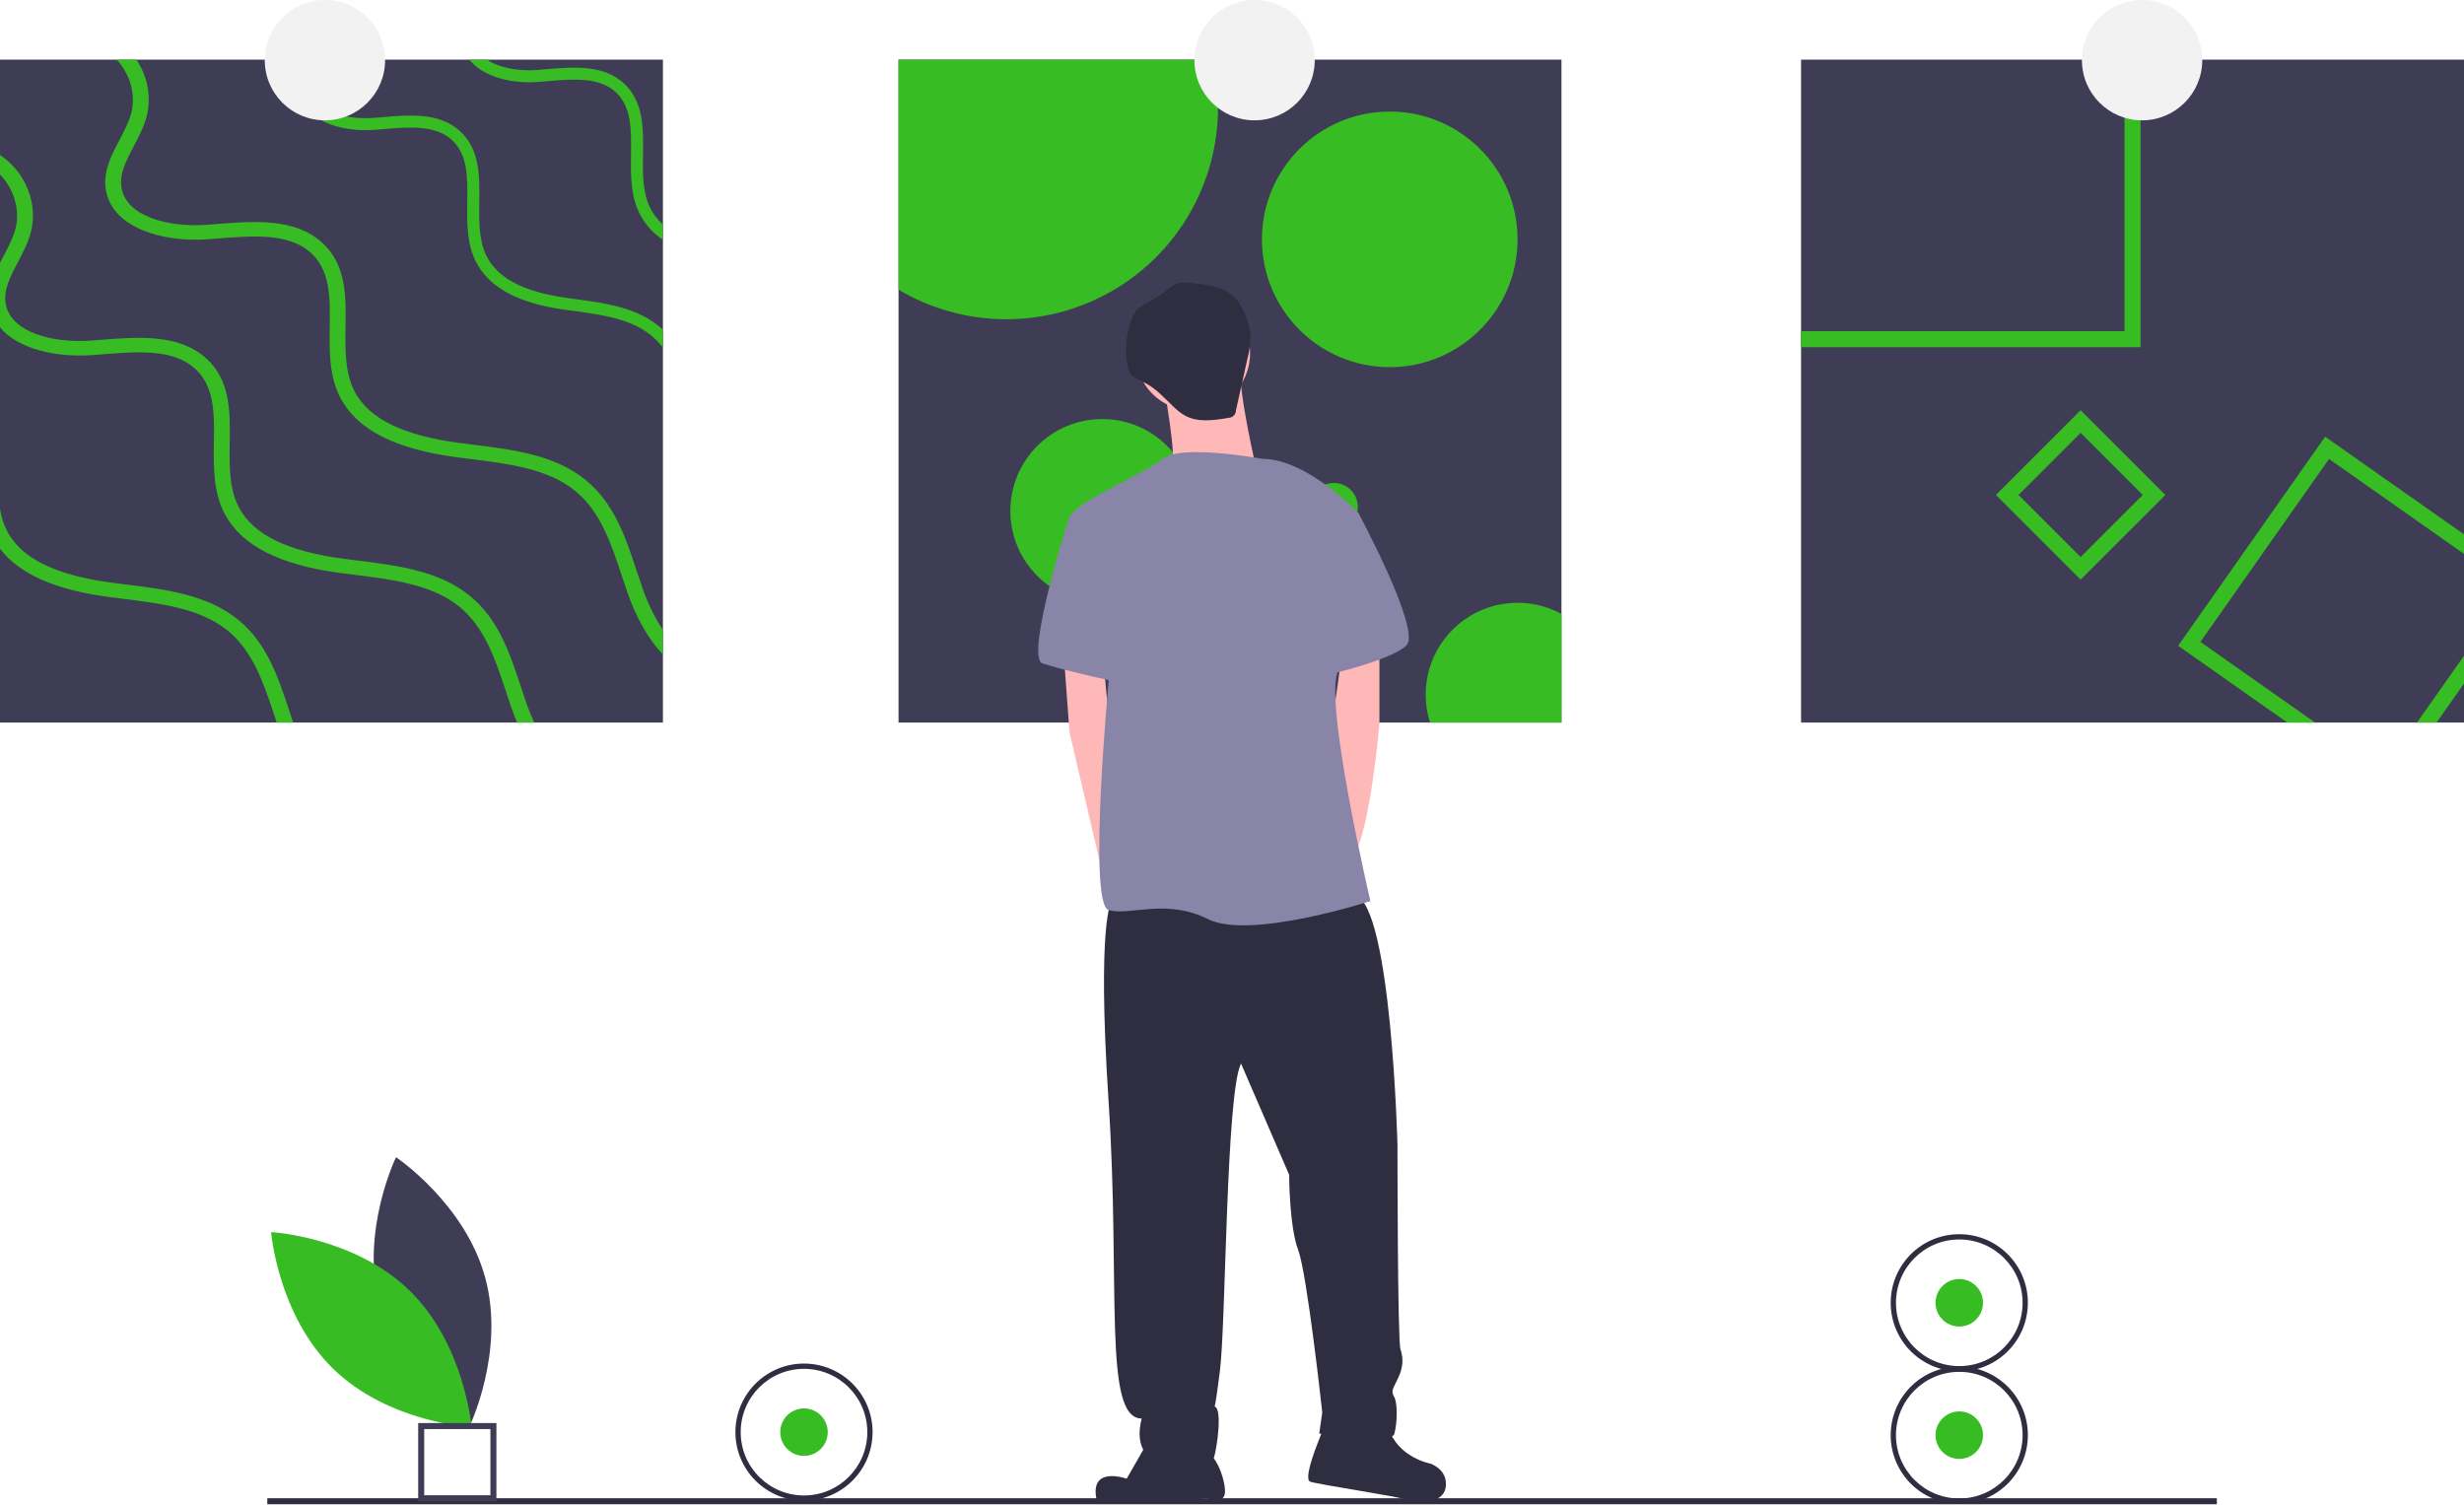
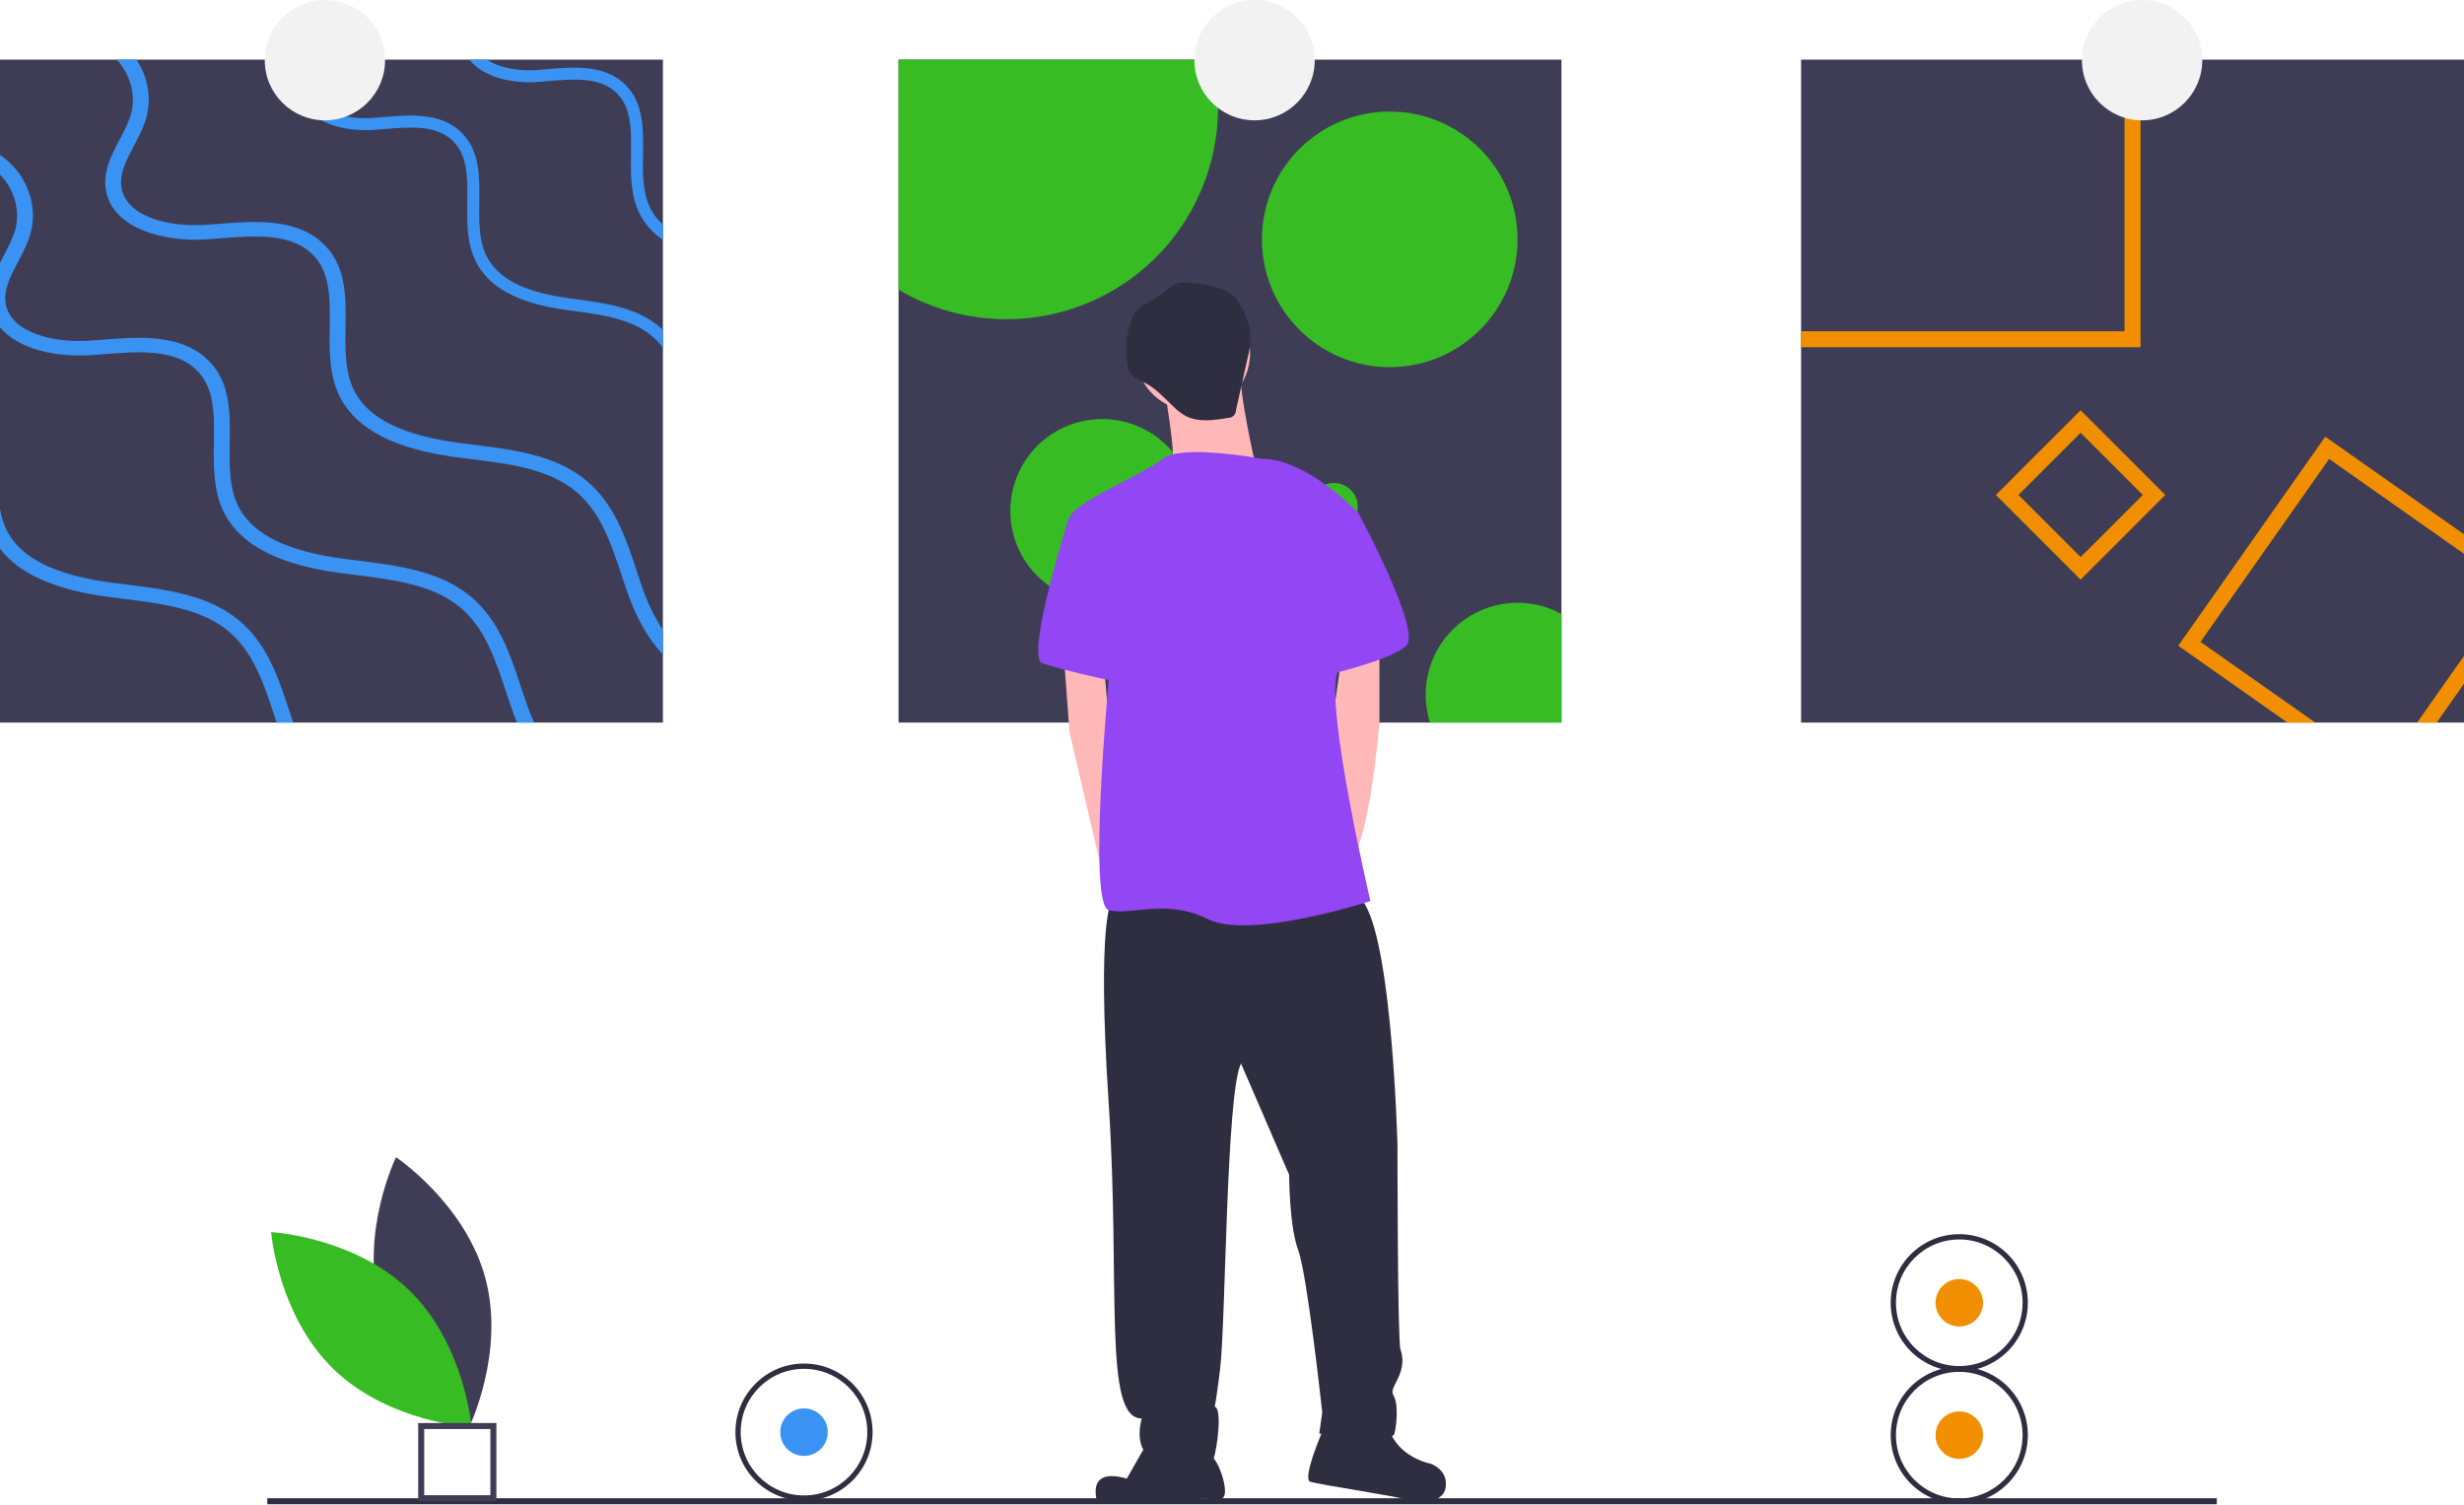
- <svg xmlns="http://www.w3.org/2000/svg" id="a97f4f18-b594-445c-bff7-5523e3bdff5d" data-name="Layer 1" width="1046" height="638.584" viewBox="0 0 1046 638.584">
-   <path d="M238.231,685.353c8.565,31.662,37.903,51.271,37.903,51.271s15.451-31.725,6.886-63.387-37.903-51.271-37.903-51.271S229.666,653.692,238.231,685.353Z" transform="translate(-77 -130.7082)" fill="#3f3d56" />
-   <path d="M250.817,678.549c23.503,22.879,26.374,58.049,26.374,58.049s-35.235-1.924-58.738-24.803-26.374-58.049-26.374-58.049S227.314,655.67,250.817,678.549Z" transform="translate(-77 -130.7082)" fill="#38bc24" />
-   <rect x="113.474" y="636.029" width="827.604" height="2.554" fill="#2f2e41" />
-   <path d="M287.733,768.015H254.526V734.808H287.733Zm-30.652-2.554h28.098V737.363H257.081Z" transform="translate(-77 -130.7082)" fill="#3f3d56" />
+ <svg xmlns="http://www.w3.org/2000/svg" id="a97f4f18-b594-445c-bff7-5523e3bdff5d" width="1046" height="638.58" data-name="Layer 1" version="1.1" viewBox="0 0 1046 638.58">
+   <path transform="translate(-77 -130.71)" d="m238.23 685.35c8.565 31.662 37.903 51.271 37.903 51.271s15.451-31.725 6.886-63.387-37.903-51.271-37.903-51.271-15.451 31.725-6.886 63.387z" fill="#3f3d56" />
+   <path transform="translate(-77 -130.71)" d="m250.82 678.55c23.503 22.879 26.374 58.049 26.374 58.049s-35.235-1.924-58.738-24.803-26.374-58.049-26.374-58.049 35.235 1.924 58.738 24.803z" fill="#38bc24" />
+   <rect x="113.47" y="636.03" width="827.6" height="2.554" fill="#2f2e41" />
+   <path transform="translate(-77 -130.71)" d="m287.73 768.01h-33.206v-33.206h33.206zm-30.652-2.554h28.098v-28.098h-28.098z" fill="#3f3d56" />
  <rect y="25.322" width="281.42" height="281.42" fill="#3f3d56" />
-   <path d="M358.42,226.046V232.505a29.205,29.205,0,0,1-10.036-11.376c-3.747-7.663-3.628-16.495-3.509-25.04.136-10.155.271-19.733-6.171-25.972-7.086-6.849-18.428-5.883-29.396-4.95-1.288.102-2.577.22-3.848.322-11.002.831-23.26-1.95-29.21-9.46H283.674c5.442,3.662,13.766,4.95,21.412,4.374,1.238-.085,2.509-.203,3.781-.305,11.545-.983,24.633-2.102,33.363,6.357,8.036,7.764,7.883,18.92,7.731,29.702-.119,7.951-.22,16.156,3.001,22.734A23.25,23.25,0,0,0,358.42,226.046Z" transform="translate(-77 -130.7082)" fill="#38bc24" />
-   <path d="M358.42,270.717v7.561a32.155,32.155,0,0,0-4.137-4.459c-8.748-7.714-21.31-9.409-33.448-11.07-1.577-.204-3.119-.424-4.662-.644-19.683-2.831-31.889-9.595-37.297-20.632-3.747-7.663-3.628-16.495-3.509-25.04.136-10.155.271-19.733-6.171-25.972-7.086-6.849-18.428-5.883-29.396-4.95-1.288.102-2.577.22-3.848.322-14.139,1.068-30.363-3.831-32.584-17.072-.763-4.543.373-8.714,2.051-12.732h5.561c-1.865,4.035-3.255,7.934-2.594,11.884,1.678,10.104,15.275,13.732,27.193,12.833,1.238-.085,2.509-.203,3.781-.305,11.545-.983,24.633-2.102,33.363,6.357,8.036,7.764,7.883,18.92,7.731,29.702-.119,7.951-.22,16.156,3.001,22.734,4.611,9.426,15.546,15.258,33.448,17.835,1.526.22,3.068.441,4.611.644,12.884,1.746,26.226,3.56,36.144,12.291Q358.038,270.336,358.42,270.717Z" transform="translate(-77 -130.7082)" fill="#38bc24" />
-   <path d="M358.42,398.17v10.443c-6.12-6.51-11.24-15.444-15.156-26.616-.831-2.373-1.628-4.798-2.424-7.222-4.391-13.274-8.934-26.989-19.75-35.754-11.562-9.358-28.125-11.426-44.146-13.427-2.051-.254-4.103-.509-6.137-.78-25.972-3.442-42.06-11.63-49.198-25.023-4.95-9.307-4.798-20.021-4.645-30.38.186-12.308.373-23.938-8.137-31.499-9.341-8.307-24.311-7.137-38.772-6.001-1.712.136-3.408.271-5.069.39-18.665,1.288-40.077-4.645-42.993-20.7-1.441-7.866,2.238-14.834,5.781-21.581,2.034-3.865,3.967-7.544,4.95-11.325,2.068-7.781-.492-16.546-6.171-22.666h8.307a29.869,29.869,0,0,1,4.391,24.124c-1.17,4.425-3.34,8.561-5.442,12.562-3.238,6.137-6.273,11.935-5.205,17.868,2.238,12.24,20.157,16.648,35.873,15.563,1.644-.119,3.323-.254,5.001-.373,15.224-1.204,32.482-2.543,44.01,7.714,10.596,9.409,10.392,22.937,10.189,36.008-.136,9.646-.288,19.598,3.95,27.583,6.086,11.409,20.53,18.496,44.146,21.632,2.0.271,4.035.526,6.069.78,17.021,2.119,34.601,4.306,47.672,14.902,12.257,9.935,17.089,24.497,21.734,38.585.797,2.407,1.594,4.781,2.407,7.137A80.351,80.351,0,0,0,358.42,398.17Z" transform="translate(-77 -130.7082)" fill="#38bc24" />
-   <path d="M77,269.666c7.731,9.358,24.124,12.816,38.822,11.799,1.661-.119,3.357-.254,5.069-.39,14.461-1.136,29.43-2.306,38.772,6.001,8.51,7.561,8.324,19.191,8.137,31.499-.153,10.358-.305,21.073,4.645,30.38,7.137,13.393,23.226,21.581,49.198,25.023,2.034.271,4.086.526,6.137.78,16.021,2,32.584,4.069,44.146,13.427,10.816,8.765,15.359,22.48,19.75,35.754.797,2.424,1.594,4.849,2.424,7.222.763,2.187,1.577,4.272,2.424,6.29h7.256c-1.271-2.763-2.356-5.527-3.289-8.171-.814-2.356-1.611-4.73-2.407-7.137-4.645-14.088-9.477-28.651-21.734-38.585-13.071-10.596-30.651-12.783-47.672-14.902-2.034-.254-4.069-.509-6.069-.78-23.616-3.136-38.059-10.223-44.146-21.632-4.238-7.985-4.086-17.936-3.95-27.583.203-13.071.407-26.599-10.189-36.008-11.528-10.257-28.786-8.917-44.01-7.714-1.678.119-3.357.254-5.001.373-15.715,1.085-33.635-3.323-35.873-15.563-1.068-5.934,1.967-11.731,5.205-17.868,2.102-4.001,4.272-8.137,5.442-12.562,3.187-12.104-2.187-25.514-13.088-32.838v8.307c5.95,6.137,8.663,15.105,6.561,23.073-.983,3.781-2.916,7.459-4.95,11.325-.542,1.034-1.085,2.051-1.611,3.102Z" transform="translate(-77 -130.7082)" fill="#38bc24" />
-   <path d="M201.486,437.45h-7.035c-.373-1.102-.729-2.221-1.102-3.34-4.391-13.274-8.934-26.989-19.75-35.754-11.562-9.358-28.125-11.426-44.146-13.427-2.051-.254-4.103-.509-6.137-.78C100.395,381.115,85.154,374.368,77,363.62V346.751a31.994,31.994,0,0,0,3.136,9.663c6.086,11.409,20.53,18.496,44.146,21.632,2.0.271,4.035.526,6.069.78,17.021,2.119,34.601,4.306,47.672,14.902,12.257,9.935,17.089,24.497,21.734,38.585C200.333,434.042,200.893,435.755,201.486,437.45Z" transform="translate(-77 -130.7082)" fill="#38bc24" />
-   <rect x="381.442" y="25.322" width="281.42" height="281.42" fill="#3f3d56" />
-   <path d="M594.066,176.374a89.858,89.858,0,0,1-135.624,77.323V156.03H591.744A89.308,89.308,0,0,1,594.066,176.374Z" transform="translate(-77 -130.7082)" fill="#38bc24" />
-   <circle cx="589.964" cy="101.61" r="54.25" fill="#38bc24" />
-   <circle cx="467.903" cy="216.891" r="38.992" fill="#38bc24" />
-   <path d="M739.862,391.338v46.112H684.07a38.995,38.995,0,0,1,55.792-46.112Z" transform="translate(-77 -130.7082)" fill="#38bc24" />
-   <circle cx="566.23" cy="215.195" r="10.172" fill="#38bc24" />
+   <g fill="#3a93f2">
+     <path transform="translate(-77 -130.71)" d="m358.42 226.05v6.459a29.205 29.205 0 0 1-10.036-11.376c-3.747-7.663-3.628-16.495-3.509-25.04 0.136-10.155 0.271-19.733-6.171-25.972-7.086-6.849-18.428-5.883-29.396-4.95-1.288 0.102-2.577 0.22-3.848 0.322-11.002 0.831-23.26-1.95-29.21-9.46h7.425c5.442 3.662 13.766 4.95 21.412 4.374 1.238-0.085 2.509-0.203 3.781-0.305 11.545-0.983 24.633-2.102 33.363 6.357 8.036 7.764 7.883 18.92 7.731 29.702-0.119 7.951-0.22 16.156 3.001 22.734a23.25 23.25 0 0 0 5.459 7.154z" />
+     <path transform="translate(-77 -130.71)" d="m358.42 270.72v7.561a32.155 32.155 0 0 0-4.136-4.459c-8.748-7.714-21.31-9.409-33.448-11.07-1.577-0.204-3.119-0.424-4.662-0.644-19.683-2.831-31.889-9.595-37.297-20.632-3.747-7.663-3.628-16.495-3.509-25.04 0.136-10.155 0.271-19.733-6.171-25.972-7.086-6.849-18.428-5.883-29.396-4.95-1.288 0.102-2.577 0.22-3.848 0.322-14.139 1.068-30.363-3.831-32.584-17.072-0.763-4.543 0.373-8.714 2.051-12.732h5.561c-1.865 4.035-3.255 7.934-2.594 11.884 1.678 10.104 15.275 13.732 27.193 12.833 1.238-0.085 2.509-0.203 3.781-0.305 11.545-0.983 24.633-2.102 33.363 6.357 8.036 7.764 7.883 18.92 7.731 29.702-0.119 7.951-0.22 16.156 3.001 22.734 4.611 9.426 15.546 15.258 33.448 17.835 1.526 0.22 3.068 0.441 4.611 0.644 12.884 1.746 26.226 3.56 36.144 12.291q0.382 0.331 0.763 0.712z" />
+     <path transform="translate(-77 -130.71)" d="m358.42 398.17v10.443c-6.12-6.51-11.24-15.444-15.156-26.616-0.831-2.373-1.627-4.798-2.424-7.222-4.391-13.274-8.934-26.989-19.75-35.754-11.562-9.358-28.125-11.426-44.146-13.427-2.051-0.254-4.103-0.509-6.137-0.78-25.972-3.442-42.06-11.63-49.198-25.023-4.95-9.307-4.798-20.021-4.645-30.38 0.186-12.308 0.373-23.938-8.137-31.499-9.341-8.307-24.311-7.137-38.772-6.001-1.712 0.136-3.408 0.271-5.069 0.39-18.665 1.288-40.077-4.645-42.993-20.7-1.441-7.866 2.238-14.834 5.781-21.581 2.034-3.865 3.967-7.544 4.95-11.325 2.068-7.782-0.492-16.546-6.171-22.666h8.307a29.869 29.869 0 0 1 4.391 24.124c-1.17 4.425-3.34 8.561-5.442 12.562-3.238 6.137-6.273 11.935-5.205 17.868 2.238 12.24 20.157 16.648 35.872 15.563 1.645-0.119 3.323-0.254 5.001-0.373 15.224-1.204 32.482-2.543 44.01 7.714 10.596 9.409 10.392 22.937 10.189 36.008-0.136 9.646-0.288 19.598 3.95 27.583 6.086 11.409 20.53 18.496 44.146 21.632 2 0.271 4.035 0.526 6.069 0.78 17.021 2.119 34.601 4.306 47.672 14.902 12.257 9.934 17.089 24.497 21.734 38.585 0.797 2.407 1.594 4.781 2.407 7.137a80.351 80.351 0 0 0 8.765 18.055z" />
+     <path transform="translate(-77 -130.71)" d="m77 269.67c7.731 9.358 24.124 12.816 38.822 11.799 1.661-0.119 3.357-0.254 5.069-0.39 14.461-1.136 29.43-2.306 38.772 6.001 8.51 7.561 8.324 19.191 8.137 31.499-0.153 10.358-0.305 21.073 4.645 30.38 7.137 13.393 23.226 21.581 49.198 25.023 2.034 0.271 4.086 0.526 6.137 0.78 16.021 2 32.584 4.069 44.146 13.427 10.816 8.765 15.359 22.48 19.75 35.754 0.797 2.424 1.594 4.849 2.424 7.222 0.763 2.187 1.577 4.272 2.424 6.29h7.256c-1.272-2.763-2.357-5.527-3.289-8.171-0.814-2.357-1.611-4.73-2.407-7.137-4.645-14.088-9.477-28.651-21.734-38.585-13.071-10.596-30.651-12.783-47.672-14.902-2.034-0.254-4.069-0.509-6.069-0.78-23.616-3.136-38.059-10.223-44.146-21.632-4.238-7.985-4.086-17.936-3.95-27.583 0.203-13.071 0.407-26.599-10.189-36.008-11.528-10.257-28.786-8.917-44.01-7.714-1.678 0.119-3.357 0.254-5.001 0.373-15.715 1.085-33.635-3.323-35.873-15.563-1.068-5.934 1.967-11.731 5.205-17.868 2.102-4.001 4.272-8.137 5.442-12.562 3.187-12.104-2.187-25.514-13.088-32.838v8.307c5.95 6.137 8.663 15.105 6.561 23.073-0.983 3.78-2.916 7.459-4.95 11.325-0.542 1.034-1.085 2.051-1.611 3.102z" />
+     <path transform="translate(-77 -130.71)" d="m201.49 437.45h-7.035c-0.373-1.102-0.729-2.221-1.102-3.34-4.391-13.274-8.934-26.989-19.75-35.754-11.562-9.358-28.125-11.426-44.146-13.427-2.051-0.254-4.103-0.509-6.137-0.78-22.92-3.035-38.161-9.782-46.316-20.53v-16.868a31.994 31.994 0 0 0 3.136 9.663c6.086 11.409 20.53 18.496 44.146 21.632 2 0.271 4.035 0.526 6.069 0.78 17.021 2.119 34.601 4.306 47.672 14.902 12.257 9.934 17.089 24.497 21.734 38.585 0.576 1.729 1.136 3.442 1.729 5.137z" />
+   </g>
+   <rect x="381.44" y="25.322" width="281.42" height="281.42" fill="#3f3d56" />
+   <g fill="#38bc24">
+     <path transform="translate(-77 -130.71)" d="m594.07 176.37a89.858 89.858 0 0 1-135.62 77.323v-97.666h133.3a89.308 89.308 0 0 1 2.323 20.344z" />
+     <circle cx="589.96" cy="101.61" r="54.25" />
+     <circle cx="467.9" cy="216.89" r="38.992" />
+     <path transform="translate(-77 -130.71)" d="m739.86 391.34v46.112h-55.792a38.995 38.995 0 0 1 55.792-46.112z" />
+     <circle cx="566.23" cy="215.2" r="10.172" />
+   </g>
  <rect x="764.58" y="25.322" width="281.42" height="281.42" fill="#3f3d56" />
-   <path d="M978.9,156.03V271.31H841.58v6.781H985.681V156.03Z" transform="translate(-77 -130.7082)" fill="#38bc24" />
-   <path d="M1111.353,437.45,1123,420.887V409.104l-19.937,28.345Zm-47.299-121.35-62.404,88.749,46.367,32.601h11.782l-48.706-34.245,54.606-77.662L1123,365.84v-8.29Z" transform="translate(-77 -130.7082)" fill="#38bc24" />
-   <path d="M960.251,304.86l-35.957,35.957L960.251,376.775l35.957-35.957Zm-26.379,35.957,26.379-26.379,26.379,26.379-26.379,26.379Z" transform="translate(-77 -130.7082)" fill="#38bc24" />
-   <circle cx="137.934" cy="25.543" r="25.543" fill="#f2f2f2" />
-   <circle cx="532.579" cy="25.543" r="25.543" fill="#f2f2f2" />
-   <circle cx="909.343" cy="25.543" r="25.543" fill="#f2f2f2" />
-   <circle cx="506.397" cy="150.067" r="24.266" fill="#ffb8b8" />
-   <path d="M570.625,292.27s6.386,33.206,3.832,39.592,35.761-2.554,35.761-2.554-7.663-33.206-6.386-40.869S570.625,292.27,570.625,292.27Z" transform="translate(-77 -130.7082)" fill="#ffb8b8" />
-   <polygon points="451.479 276.507 454.033 310.99 466.71 365.146 470.636 379.957 477.022 356.968 470.636 304.604 468.467 281.029 451.479 276.507" fill="#ffb8b8" />
-   <path d="M662.581,402.106v35.761s-3.832,45.978-11.495,57.473-10.217-45.978-10.217-45.978l6.005-42.147Z" transform="translate(-77 -130.7082)" fill="#ffb8b8" />
-   <path d="M548.913,513.22s-6.386,7.663-1.277,85.57S545.082,732.893,561.685,732.893c0,0-5.109,16.603,8.94,17.88s20.435,2.554,21.712-1.277,3.832-21.712,0-21.712c0,0,0,5.109,2.554-15.326s2.554-117.499,8.94-130.271L624.266,629.442s0,21.712,3.832,31.929,10.217,68.967,10.217,68.967l-1.277,8.94s30.652,5.109,31.929,0,1.277-12.772,0-15.326-1.277-2.554,1.277-7.663,2.554-8.94,1.277-12.772-1.277-86.847-1.277-86.847-2.554-100.896-17.88-106.005S548.913,513.22,548.913,513.22Z" transform="translate(-77 -130.7082)" fill="#2f2e41" />
-   <path d="M565.516,740.556,555.299,758.436s-15.965-5.747-12.772,8.94c27.459,1.916,46.617-.639,46.617-.639s6.386,2.554,7.663-1.277-3.193-17.242-7.024-17.242S565.516,740.556,565.516,740.556Z" transform="translate(-77 -130.7082)" fill="#2f2e41" />
-   <path d="M639.592,735.447s-10.217,22.989-6.386,24.266,38.315,6.386,40.869,7.663,15.326,2.554,16.603-5.109-6.386-10.217-6.386-10.217-14.049-2.554-17.88-15.326S639.592,735.447,639.592,735.447Z" transform="translate(-77 -130.7082)" fill="#2f2e41" />
-   <path d="M612.772,325.476s-34.484-6.386-42.147,0S531.033,344.634,531.033,351.02s16.603,68.967,16.603,68.967-8.94,94.51,0,97.065,24.266-5.109,42.147,3.832,68.967-7.663,68.967-7.663-19.157-81.739-14.049-97.065S653.641,348.465,653.641,348.465,631.929,325.476,612.772,325.476Z" transform="translate(-77 -130.7082)" fill="#8985a8" />
-   <path d="M539.973,347.188l-8.94,2.554s-19.158,60.027-11.495,62.581,29.375,7.663,31.929,7.663S539.973,347.188,539.973,347.188Z" transform="translate(-77 -130.7082)" fill="#8985a8" />
-   <path d="M633.206,340.802l20.435,7.663s26.821,49.81,20.435,56.195-34.484,12.772-34.484,12.772Z" transform="translate(-77 -130.7082)" fill="#8985a8" />
-   <path d="M582.66,250.803a13.716,13.716,0,0,0-6.07.268,15.828,15.828,0,0,0-4.314,2.83,50.492,50.492,0,0,1-7.376,4.887c-2.07,1.123-4.294,2.163-5.739,4.023a12.211,12.211,0,0,0-1.62,3.066,36.74,36.74,0,0,0-1.932,19.996,9.191,9.191,0,0,0,.851,2.746c1.327,2.446,4.259,3.409,6.729,4.691,4.689,2.434,8.243,6.533,12.089,10.155a23.634,23.634,0,0,0,4.777,3.681c5.487,2.991,12.193,2.016,18.352.958a3.307,3.307,0,0,0,3.301-3.339l4.862-21.866a35.673,35.673,0,0,0,1.246-9.944c-.339-5.308-3.213-12.661-7.108-16.431C596.168,252.13,588.593,251.431,582.66,250.803Z" transform="translate(-77 -130.7082)" fill="#2f2e41" />
-   <circle cx="341.31" cy="607.969" r="10.079" fill="#38bc24" />
-   <path d="M418.31,767.793a29.116,29.116,0,1,1,29.116-29.116A29.149,29.149,0,0,1,418.31,767.793Zm0-55.992a26.876,26.876,0,1,0,26.876,26.876A26.907,26.907,0,0,0,418.31,711.801Z" transform="translate(-77 -130.7082)" fill="#2f2e41" />
-   <circle cx="831.742" cy="609.246" r="10.079" fill="#38bc24" />
-   <path d="M908.742,769.07a29.116,29.116,0,1,1,29.116-29.116A29.149,29.149,0,0,1,908.742,769.07Zm0-55.992a26.876,26.876,0,1,0,26.876,26.876A26.907,26.907,0,0,0,908.742,713.078Z" transform="translate(-77 -130.7082)" fill="#2f2e41" />
-   <circle cx="831.742" cy="553.051" r="10.079" fill="#38bc24" />
-   <path d="M908.742,712.875a29.116,29.116,0,1,1,29.116-29.116A29.149,29.149,0,0,1,908.742,712.875Zm0-55.992a26.876,26.876,0,1,0,26.876,26.876A26.907,26.907,0,0,0,908.742,656.883Z" transform="translate(-77 -130.7082)" fill="#2f2e41" />
+   <g fill="#f18f01">
+     <path transform="translate(-77 -130.71)" d="m978.9 156.03v115.28h-137.32v6.781h144.1v-122.06z" />
+     <path transform="translate(-77 -130.71)" d="m1111.4 437.45 11.647-16.563v-11.782l-19.937 28.345zm-47.299-121.35-62.404 88.749 46.367 32.601h11.782l-48.706-34.245 54.606-77.662 57.301 40.297v-8.29z" />
+     <path transform="translate(-77 -130.71)" d="m960.25 304.86-35.957 35.957 35.957 35.957 35.957-35.957zm-26.379 35.957 26.379-26.379 26.379 26.379-26.379 26.379z" />
+   </g>
+   <g fill="#f2f2f2">
+     <circle cx="137.93" cy="25.543" r="25.543" />
+     <circle cx="532.58" cy="25.543" r="25.543" />
+     <circle cx="909.34" cy="25.543" r="25.543" />
+   </g>
+   <g fill="#ffb8b8">
+     <circle cx="506.4" cy="150.07" r="24.266" />
+     <path transform="translate(-77 -130.71)" d="m570.63 292.27s6.386 33.206 3.832 39.592 35.761-2.554 35.761-2.554-7.663-33.206-6.386-40.869-33.206 3.832-33.206 3.832z" />
+     <polygon points="451.48 276.51 454.03 310.99 466.71 365.15 470.64 379.96 477.02 356.97 470.64 304.6 468.47 281.03" />
+     <path transform="translate(-77 -130.71)" d="m662.58 402.11v35.761s-3.832 45.978-11.495 57.473-10.217-45.978-10.217-45.978l6.005-42.147z" />
+   </g>
+   <g fill="#2f2e41">
+     <path transform="translate(-77 -130.71)" d="m548.91 513.22s-6.386 7.663-1.277 85.57-2.554 134.1 14.049 134.1c0 0-5.109 16.603 8.94 17.88s20.435 2.554 21.712-1.277 3.832-21.712 0-21.712c0 0 0 5.109 2.554-15.326s2.554-117.5 8.94-130.27l20.435 47.255s0 21.712 3.832 31.929 10.217 68.967 10.217 68.967l-1.277 8.94s30.652 5.109 31.929 0 1.277-12.772 0-15.326-1.277-2.554 1.277-7.663 2.554-8.94 1.277-12.772-1.277-86.847-1.277-86.847-2.554-100.9-17.88-106-103.45 2.554-103.45 2.554z" />
+     <path transform="translate(-77 -130.71)" d="m565.52 740.56-10.217 17.88s-15.965-5.747-12.772 8.94c27.459 1.916 46.617-0.639 46.617-0.639s6.386 2.554 7.663-1.277-3.193-17.242-7.024-17.242-24.266-7.663-24.266-7.663z" />
+     <path transform="translate(-77 -130.71)" d="m639.59 735.45s-10.217 22.989-6.386 24.266 38.315 6.386 40.869 7.663 15.326 2.554 16.603-5.109-6.386-10.217-6.386-10.217-14.049-2.554-17.88-15.326-26.821-1.277-26.821-1.277z" />
+   </g>
+   <g fill="#9246f4">
+     <path transform="translate(-77 -130.71)" d="m612.77 325.48s-34.484-6.386-42.147 0-39.592 19.158-39.592 25.543 16.603 68.967 16.603 68.967-8.94 94.51 0 97.065 24.266-5.109 42.147 3.832 68.967-7.663 68.967-7.663-19.158-81.739-14.049-97.065 8.94-67.69 8.94-67.69-21.712-22.989-40.869-22.989z" />
+     <path transform="translate(-77 -130.71)" d="m539.97 347.19-8.94 2.554s-19.158 60.027-11.495 62.581 29.375 7.663 31.929 7.663-11.494-72.799-11.494-72.799z" />
+     <path transform="translate(-77 -130.71)" d="m633.21 340.8 20.435 7.663s26.821 49.81 20.435 56.195-34.484 12.772-34.484 12.772z" />
+   </g>
+   <path transform="translate(-77 -130.71)" d="m582.66 250.8a13.716 13.716 0 0 0-6.07 0.268 15.828 15.828 0 0 0-4.314 2.83 50.492 50.492 0 0 1-7.376 4.887c-2.07 1.123-4.294 2.163-5.739 4.023a12.211 12.211 0 0 0-1.62 3.066 36.74 36.74 0 0 0-1.932 19.996 9.191 9.191 0 0 0 0.851 2.746c1.327 2.446 4.259 3.409 6.729 4.691 4.689 2.434 8.243 6.533 12.089 10.155a23.634 23.634 0 0 0 4.777 3.681c5.487 2.991 12.193 2.016 18.352 0.958a3.307 3.307 0 0 0 3.301-3.339l4.862-21.866a35.673 35.673 0 0 0 1.246-9.944c-0.339-5.308-3.213-12.661-7.108-16.431-4.539-4.393-12.114-5.092-18.047-5.72z" fill="#2f2e41" />
+   <circle cx="341.31" cy="607.97" r="10.079" fill="#3a93f2" />
+   <path transform="translate(-77 -130.71)" d="m418.31 767.79a29.116 29.116 0 1 1 29.116-29.116 29.149 29.149 0 0 1-29.116 29.116zm0-55.992a26.876 26.876 0 1 0 26.876 26.876 26.907 26.907 0 0 0-26.876-26.876z" fill="#2f2e41" />
+   <circle cx="831.74" cy="609.25" r="10.079" fill="#f18f01" />
+   <path transform="translate(-77 -130.71)" d="m908.74 769.07a29.116 29.116 0 1 1 29.116-29.116 29.149 29.149 0 0 1-29.116 29.116zm0-55.992a26.876 26.876 0 1 0 26.876 26.876 26.907 26.907 0 0 0-26.876-26.876z" fill="#2f2e41" />
+   <circle cx="831.74" cy="553.05" r="10.079" fill="#f18f01" />
+   <path transform="translate(-77 -130.71)" d="m908.74 712.87a29.116 29.116 0 1 1 29.116-29.116 29.149 29.149 0 0 1-29.116 29.116zm0-55.992a26.876 26.876 0 1 0 26.876 26.876 26.907 26.907 0 0 0-26.876-26.876z" fill="#2f2e41" />
</svg>
